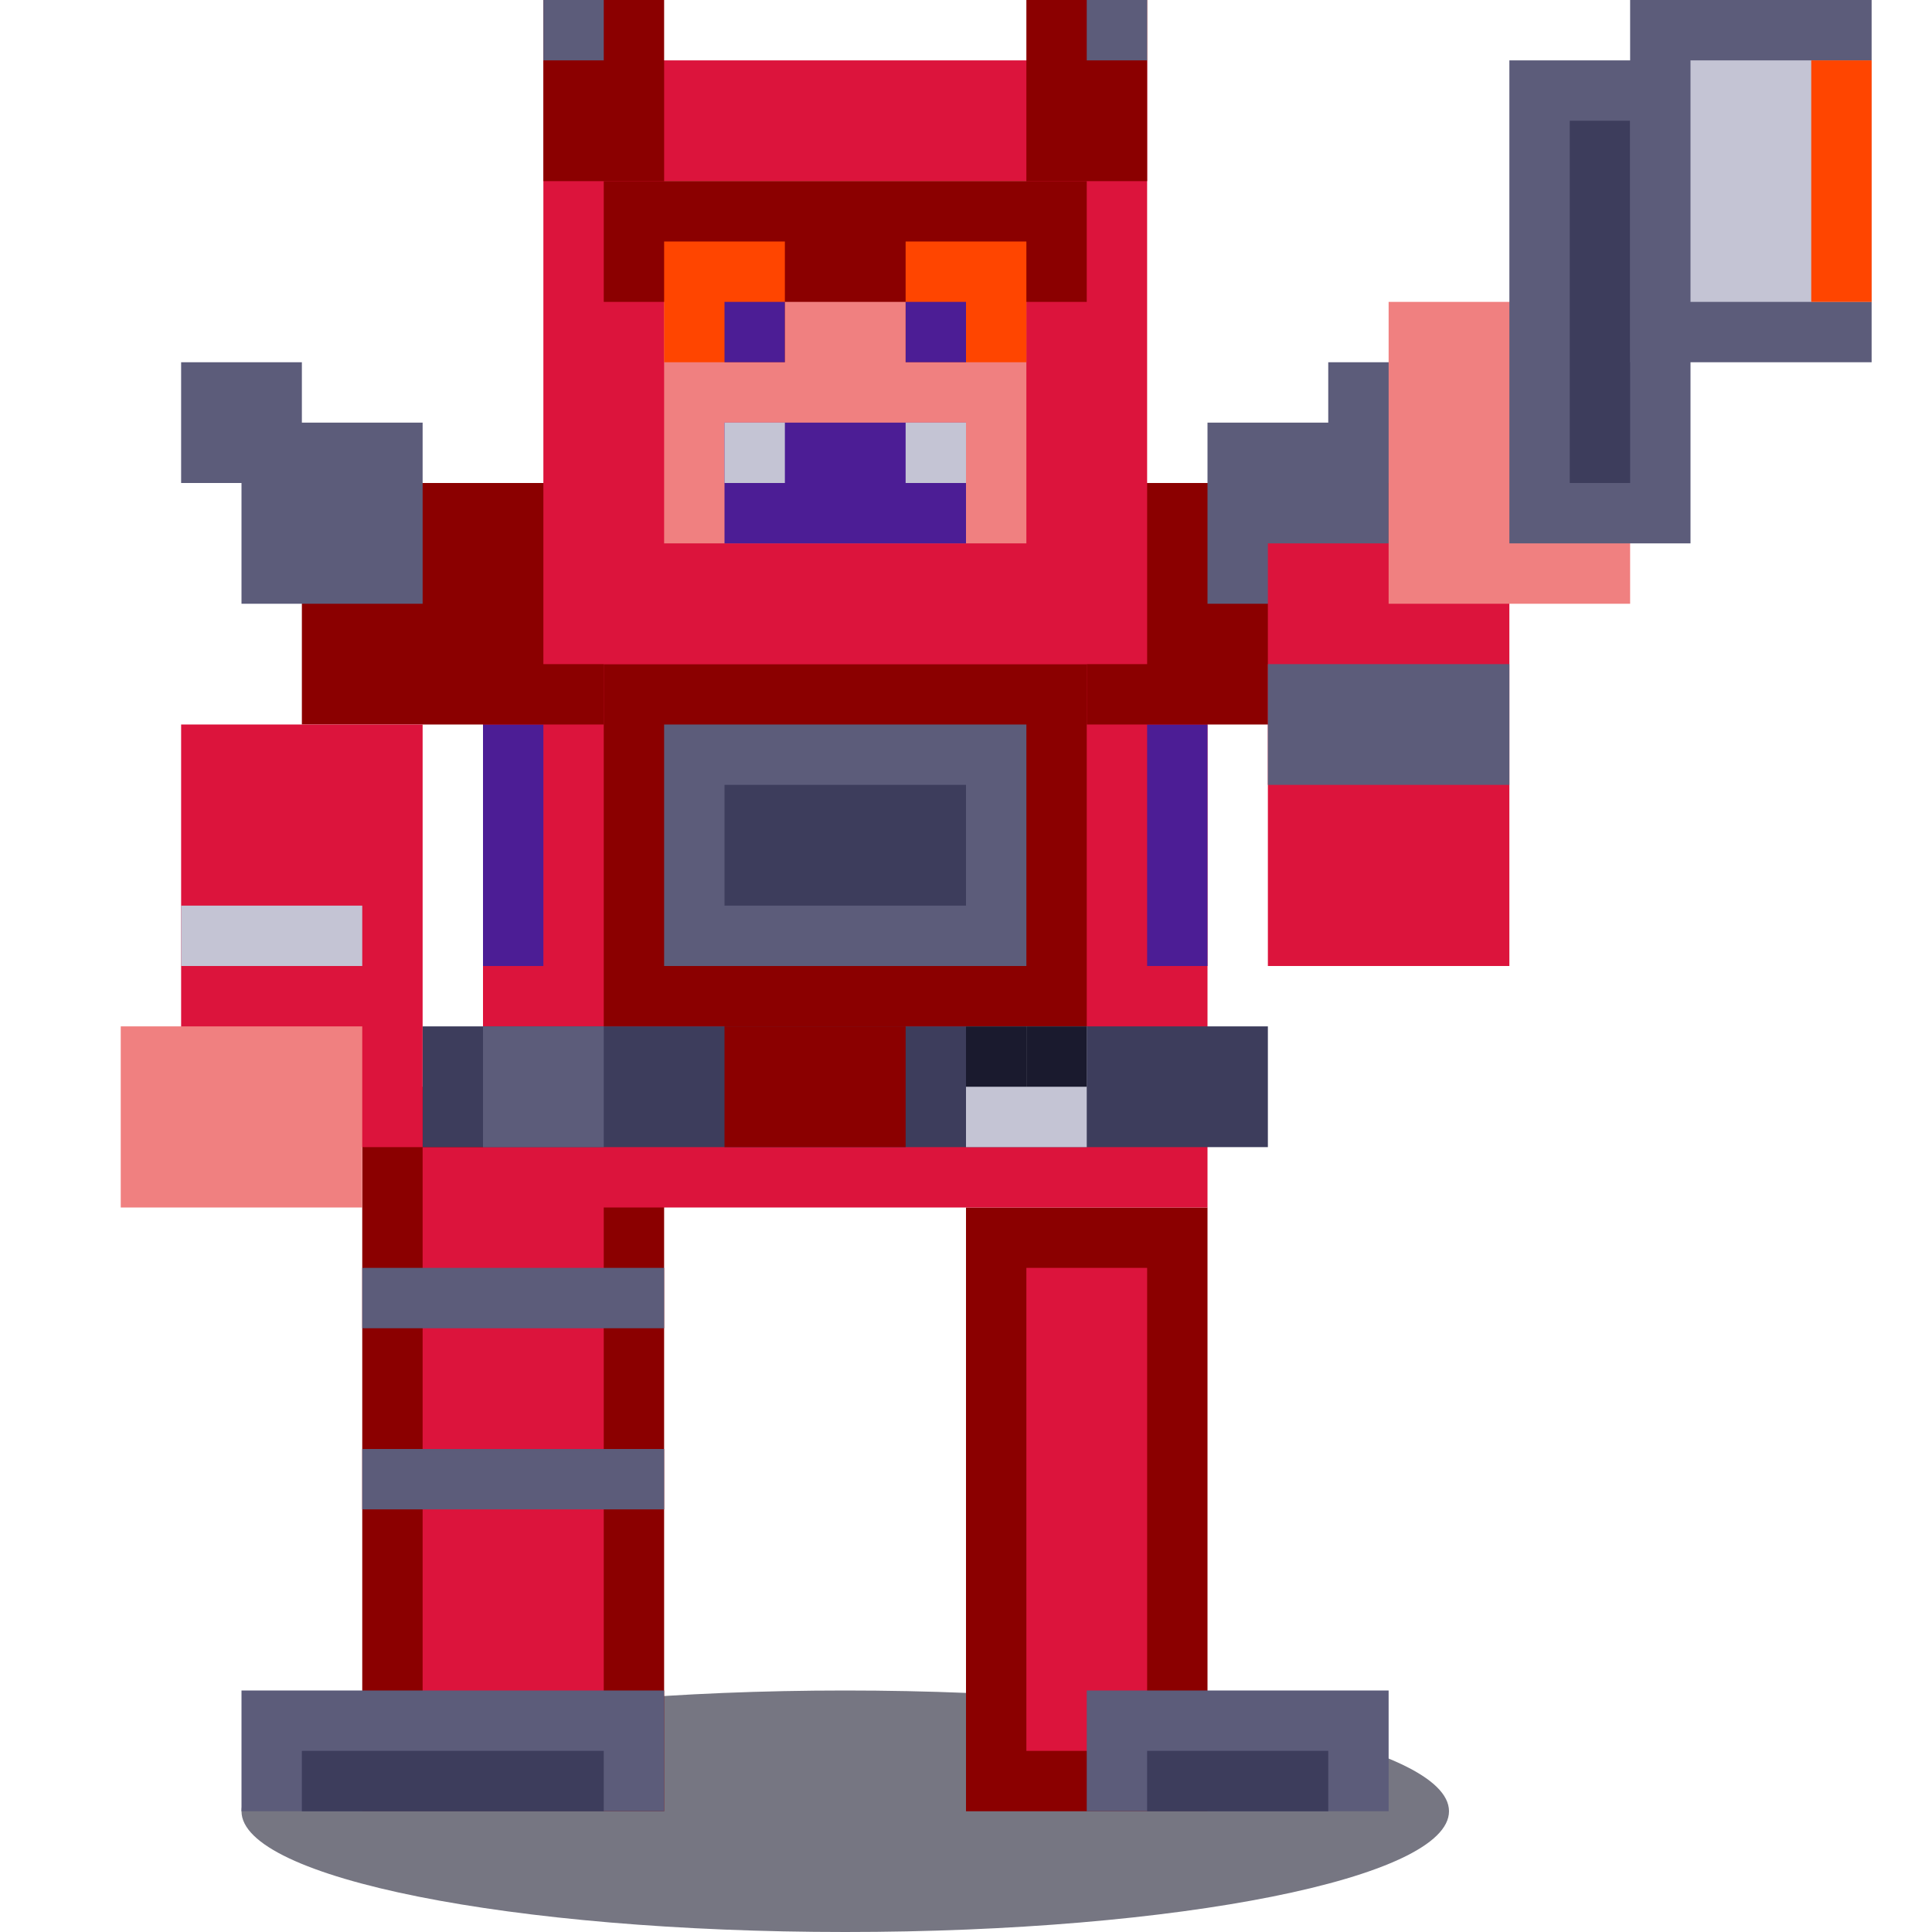
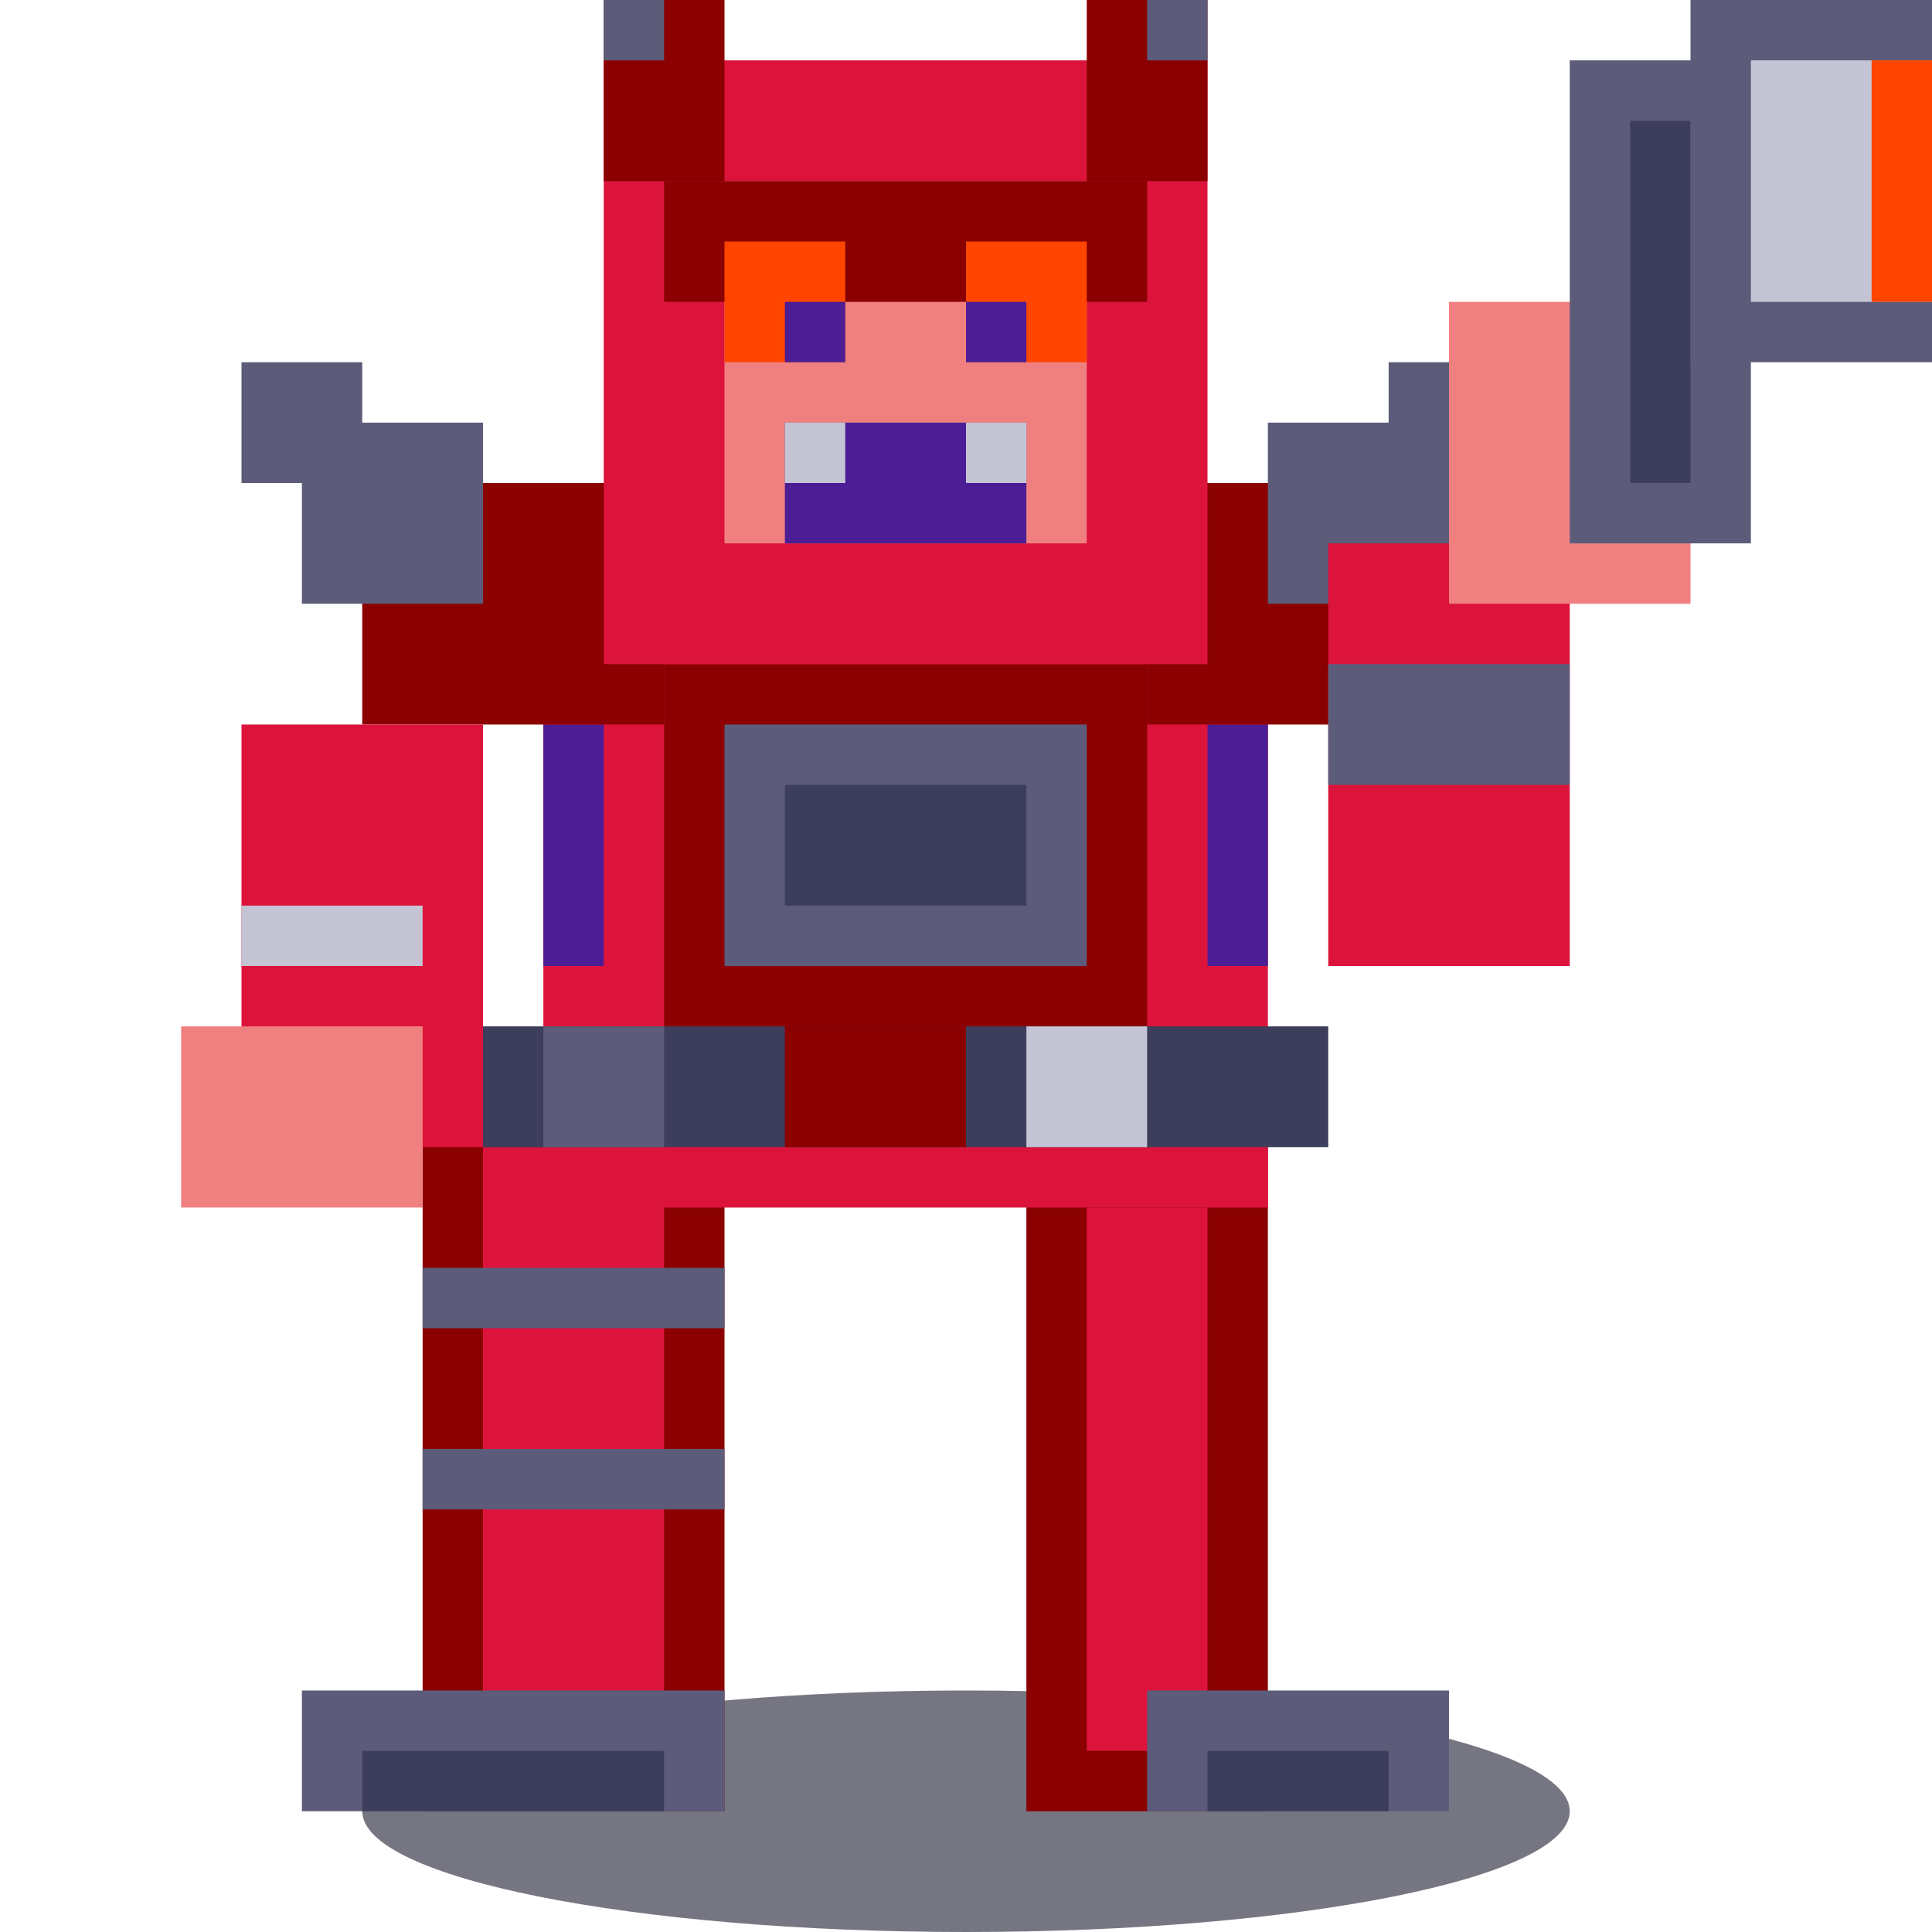
<svg xmlns="http://www.w3.org/2000/svg" viewBox="0 0 32 32" width="32" height="32">
-   <ellipse cx="14" cy="30" rx="10" ry="2" fill="#1a1a2e" opacity="0.6" />
-   <rect x="16" y="20" width="4" height="10" fill="#8b0000" />
-   <rect x="17" y="21" width="2" height="8" fill="#dc143c" />
-   <rect x="18" y="28" width="5" height="2" fill="#5c5c7a" />
-   <rect x="19" y="29" width="3" height="1" fill="#3d3d5c" />
-   <rect x="6" y="18" width="5" height="12" fill="#8b0000" />
-   <rect x="7" y="19" width="3" height="10" fill="#dc143c" />
-   <rect x="4" y="28" width="7" height="2" fill="#5c5c7a" />
-   <rect x="5" y="29" width="5" height="1" fill="#3d3d5c" />
-   <rect x="6" y="21" width="5" height="1" fill="#5c5c7a" />
-   <rect x="6" y="24" width="5" height="1" fill="#5c5c7a" />
-   <rect x="8" y="10" width="12" height="10" fill="#dc143c" />
-   <rect x="9" y="11" width="10" height="8" fill="#dc143c" />
-   <rect x="10" y="11" width="8" height="6" fill="#8b0000" />
-   <rect x="11" y="12" width="6" height="4" fill="#5c5c7a" />
-   <rect x="12" y="13" width="4" height="2" fill="#3d3d5c" />
-   <rect x="8" y="12" width="1" height="4" fill="#4c1d95" />
-   <rect x="19" y="12" width="1" height="4" fill="#4c1d95" />
-   <rect x="7" y="17" width="14" height="2" fill="#3d3d5c" />
-   <rect x="8" y="17" width="2" height="2" fill="#5c5c7a" />
-   <rect x="12" y="17" width="3" height="2" fill="#8b0000" />
-   <rect x="16" y="17" width="2" height="2" fill="#c4c4d4" />
-   <rect x="16" y="17" width="1" height="1" fill="#1a1a2e" />
-   <rect x="17" y="17" width="1" height="1" fill="#1a1a2e" />
-   <rect x="5" y="8" width="5" height="4" fill="#8b0000" />
-   <rect x="4" y="7" width="3" height="3" fill="#5c5c7a" />
-   <rect x="3" y="6" width="2" height="2" fill="#5c5c7a" />
-   <rect x="18" y="8" width="5" height="4" fill="#8b0000" />
-   <rect x="20" y="7" width="3" height="3" fill="#5c5c7a" />
-   <rect x="22" y="6" width="2" height="2" fill="#5c5c7a" />
-   <rect x="3" y="12" width="4" height="7" fill="#dc143c" />
-   <rect x="4" y="13" width="2" height="5" fill="#dc143c" />
-   <rect x="3" y="15" width="3" height="1" fill="#c4c4d4" />
-   <rect x="2" y="17" width="4" height="3" fill="#f08080" />
-   <rect x="21" y="9" width="4" height="7" fill="#dc143c" />
-   <rect x="22" y="10" width="2" height="5" fill="#dc143c" />
-   <rect x="21" y="11" width="4" height="2" fill="#5c5c7a" />
-   <rect x="23" y="5" width="4" height="5" fill="#f08080" />
-   <rect x="25" y="1" width="3" height="8" fill="#5c5c7a" />
-   <rect x="26" y="2" width="1" height="6" fill="#3d3d5c" />
-   <rect x="27" y="0" width="4" height="6" fill="#5c5c7a" />
-   <rect x="28" y="1" width="3" height="4" fill="#c4c4d4" />
-   <rect x="30" y="1" width="1" height="4" fill="#ff4500" />
-   <rect x="9" y="1" width="10" height="10" fill="#dc143c" />
-   <rect x="10" y="2" width="8" height="8" fill="#dc143c" />
-   <rect x="11" y="3" width="6" height="6" fill="#f08080" />
-   <rect x="10" y="3" width="8" height="2" fill="#8b0000" />
-   <rect x="11" y="4" width="2" height="2" fill="#ff4500" />
-   <rect x="15" y="4" width="2" height="2" fill="#ff4500" />
-   <rect x="12" y="5" width="1" height="1" fill="#4c1d95" />
-   <rect x="15" y="5" width="1" height="1" fill="#4c1d95" />
-   <rect x="12" y="7" width="4" height="2" fill="#4c1d95" />
-   <rect x="12" y="7" width="1" height="1" fill="#c4c4d4" />
-   <rect x="15" y="7" width="1" height="1" fill="#c4c4d4" />
-   <rect x="9" y="0" width="2" height="3" fill="#8b0000" />
-   <rect x="9" y="0" width="1" height="1" fill="#5c5c7a" />
-   <rect x="17" y="0" width="2" height="3" fill="#8b0000" />
-   <rect x="18" y="0" width="1" height="1" fill="#5c5c7a" />
+   <ellipse cx="16" cy="30" rx="10" ry="2" fill="#1a1a2e" opacity="0.6" />
+   <rect x="17" y="19" width="4" height="11" fill="#8b0000" />
+   <rect x="18" y="20" width="2" height="9" fill="#dc143c" />
+   <rect x="19" y="28" width="5" height="2" fill="#5c5c7a" />
+   <rect x="20" y="29" width="3" height="1" fill="#3d3d5c" />
+   <rect x="7" y="18" width="5" height="12" fill="#8b0000" />
+   <rect x="8" y="19" width="3" height="10" fill="#dc143c" />
+   <rect x="5" y="28" width="7" height="2" fill="#5c5c7a" />
+   <rect x="6" y="29" width="5" height="1" fill="#3d3d5c" />
+   <rect x="7" y="21" width="5" height="1" fill="#5c5c7a" />
+   <rect x="7" y="24" width="5" height="1" fill="#5c5c7a" />
+   <rect x="9" y="10" width="12" height="10" fill="#dc143c" />
+   <rect x="10" y="11" width="10" height="8" fill="#dc143c" />
+   <rect x="11" y="11" width="8" height="6" fill="#8b0000" />
+   <rect x="12" y="12" width="6" height="4" fill="#5c5c7a" />
+   <rect x="13" y="13" width="4" height="2" fill="#3d3d5c" />
+   <rect x="9" y="12" width="1" height="4" fill="#4c1d95" />
+   <rect x="20" y="12" width="1" height="4" fill="#4c1d95" />
+   <rect x="8" y="17" width="14" height="2" fill="#3d3d5c" />
+   <rect x="9" y="17" width="2" height="2" fill="#5c5c7a" />
+   <rect x="13" y="17" width="3" height="2" fill="#8b0000" />
+   <rect x="17" y="17" width="2" height="2" fill="#c4c4d4" />
+   <rect x="6" y="8" width="5" height="4" fill="#8b0000" />
+   <rect x="5" y="7" width="3" height="3" fill="#5c5c7a" />
+   <rect x="4" y="6" width="2" height="2" fill="#5c5c7a" />
+   <rect x="19" y="8" width="5" height="4" fill="#8b0000" />
+   <rect x="21" y="7" width="3" height="3" fill="#5c5c7a" />
+   <rect x="23" y="6" width="2" height="2" fill="#5c5c7a" />
+   <rect x="4" y="12" width="4" height="7" fill="#dc143c" />
+   <rect x="5" y="13" width="2" height="5" fill="#dc143c" />
+   <rect x="4" y="15" width="3" height="1" fill="#c4c4d4" />
+   <rect x="3" y="17" width="4" height="3" fill="#f08080" />
+   <rect x="22" y="9" width="4" height="7" fill="#dc143c" />
+   <rect x="23" y="10" width="2" height="5" fill="#dc143c" />
+   <rect x="22" y="11" width="4" height="2" fill="#5c5c7a" />
+   <rect x="24" y="5" width="4" height="5" fill="#f08080" />
+   <rect x="26" y="1" width="3" height="8" fill="#5c5c7a" />
+   <rect x="27" y="2" width="1" height="6" fill="#3d3d5c" />
+   <rect x="28" y="0" width="4" height="6" fill="#5c5c7a" />
+   <rect x="29" y="1" width="3" height="4" fill="#c4c4d4" />
+   <rect x="31" y="1" width="1" height="4" fill="#ff4500" />
+   <rect x="10" y="1" width="10" height="10" fill="#dc143c" />
+   <rect x="11" y="2" width="8" height="8" fill="#dc143c" />
+   <rect x="12" y="3" width="6" height="6" fill="#f08080" />
+   <rect x="11" y="3" width="8" height="2" fill="#8b0000" />
+   <rect x="12" y="4" width="2" height="2" fill="#ff4500" />
+   <rect x="16" y="4" width="2" height="2" fill="#ff4500" />
+   <rect x="13" y="5" width="1" height="1" fill="#4c1d95" />
+   <rect x="16" y="5" width="1" height="1" fill="#4c1d95" />
+   <rect x="13" y="7" width="4" height="2" fill="#4c1d95" />
+   <rect x="13" y="7" width="1" height="1" fill="#c4c4d4" />
+   <rect x="16" y="7" width="1" height="1" fill="#c4c4d4" />
+   <rect x="10" y="0" width="2" height="3" fill="#8b0000" />
+   <rect x="10" y="0" width="1" height="1" fill="#5c5c7a" />
+   <rect x="18" y="0" width="2" height="3" fill="#8b0000" />
+   <rect x="19" y="0" width="1" height="1" fill="#5c5c7a" />
</svg>
